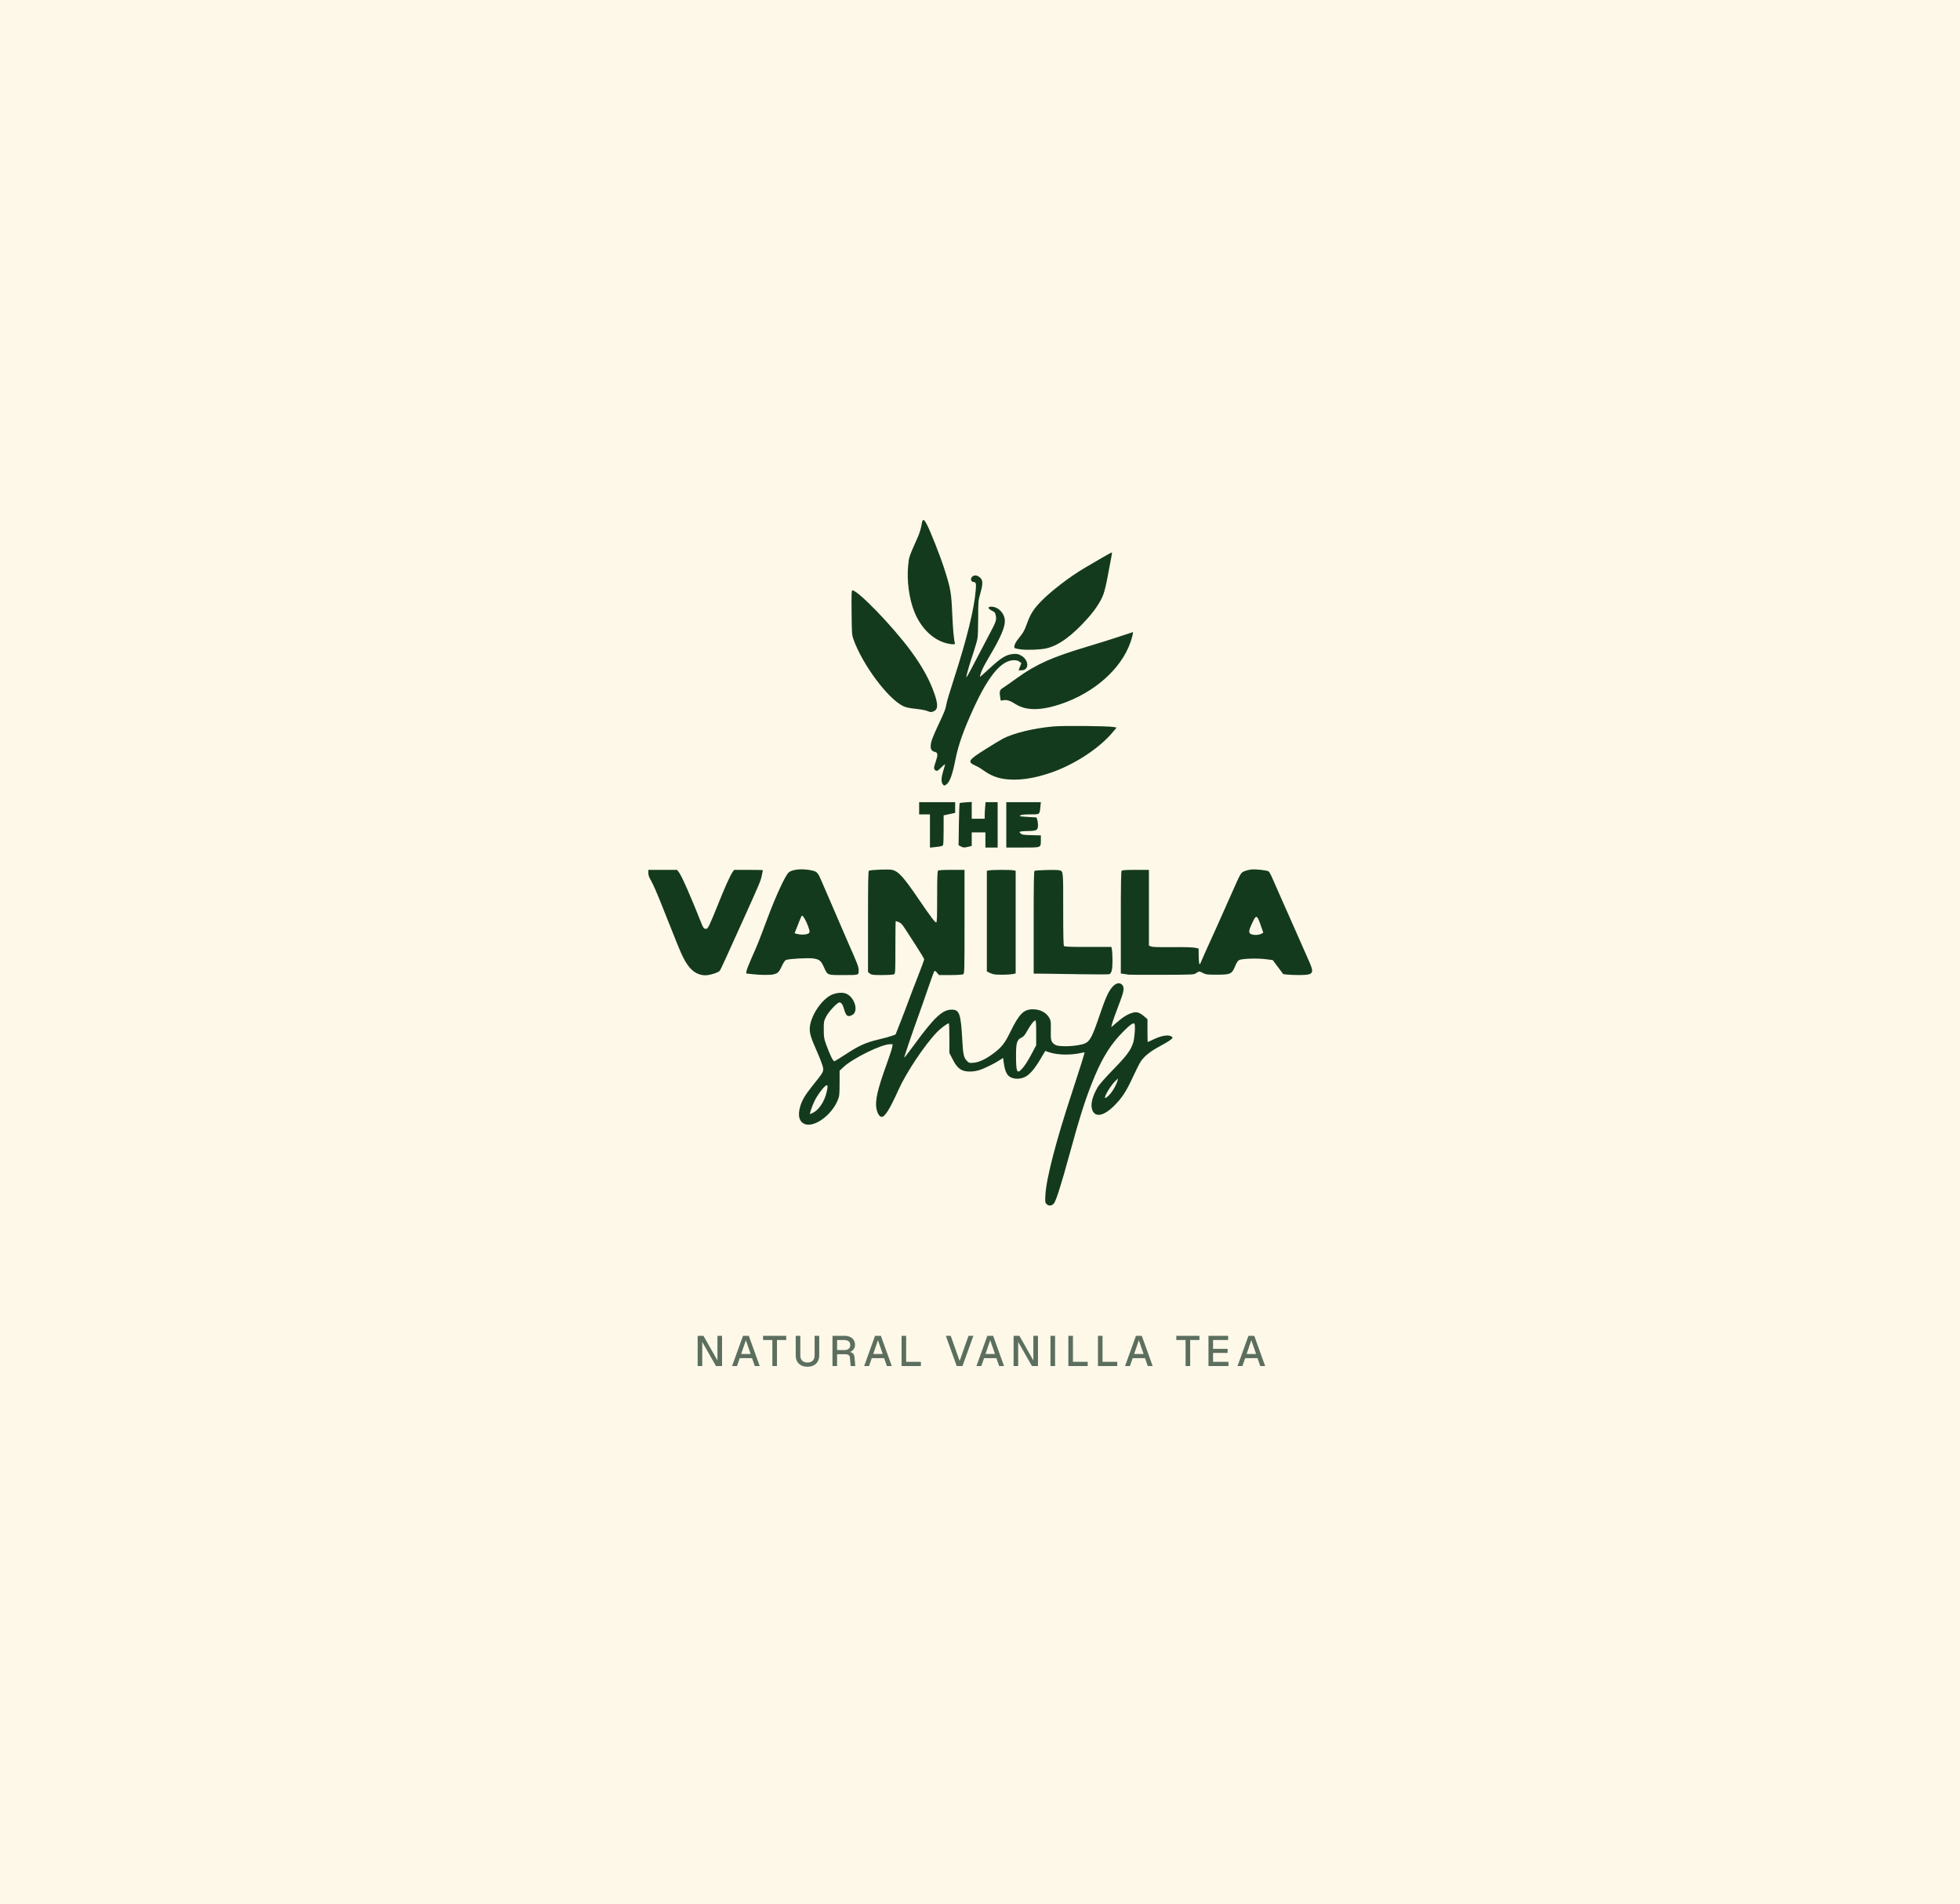
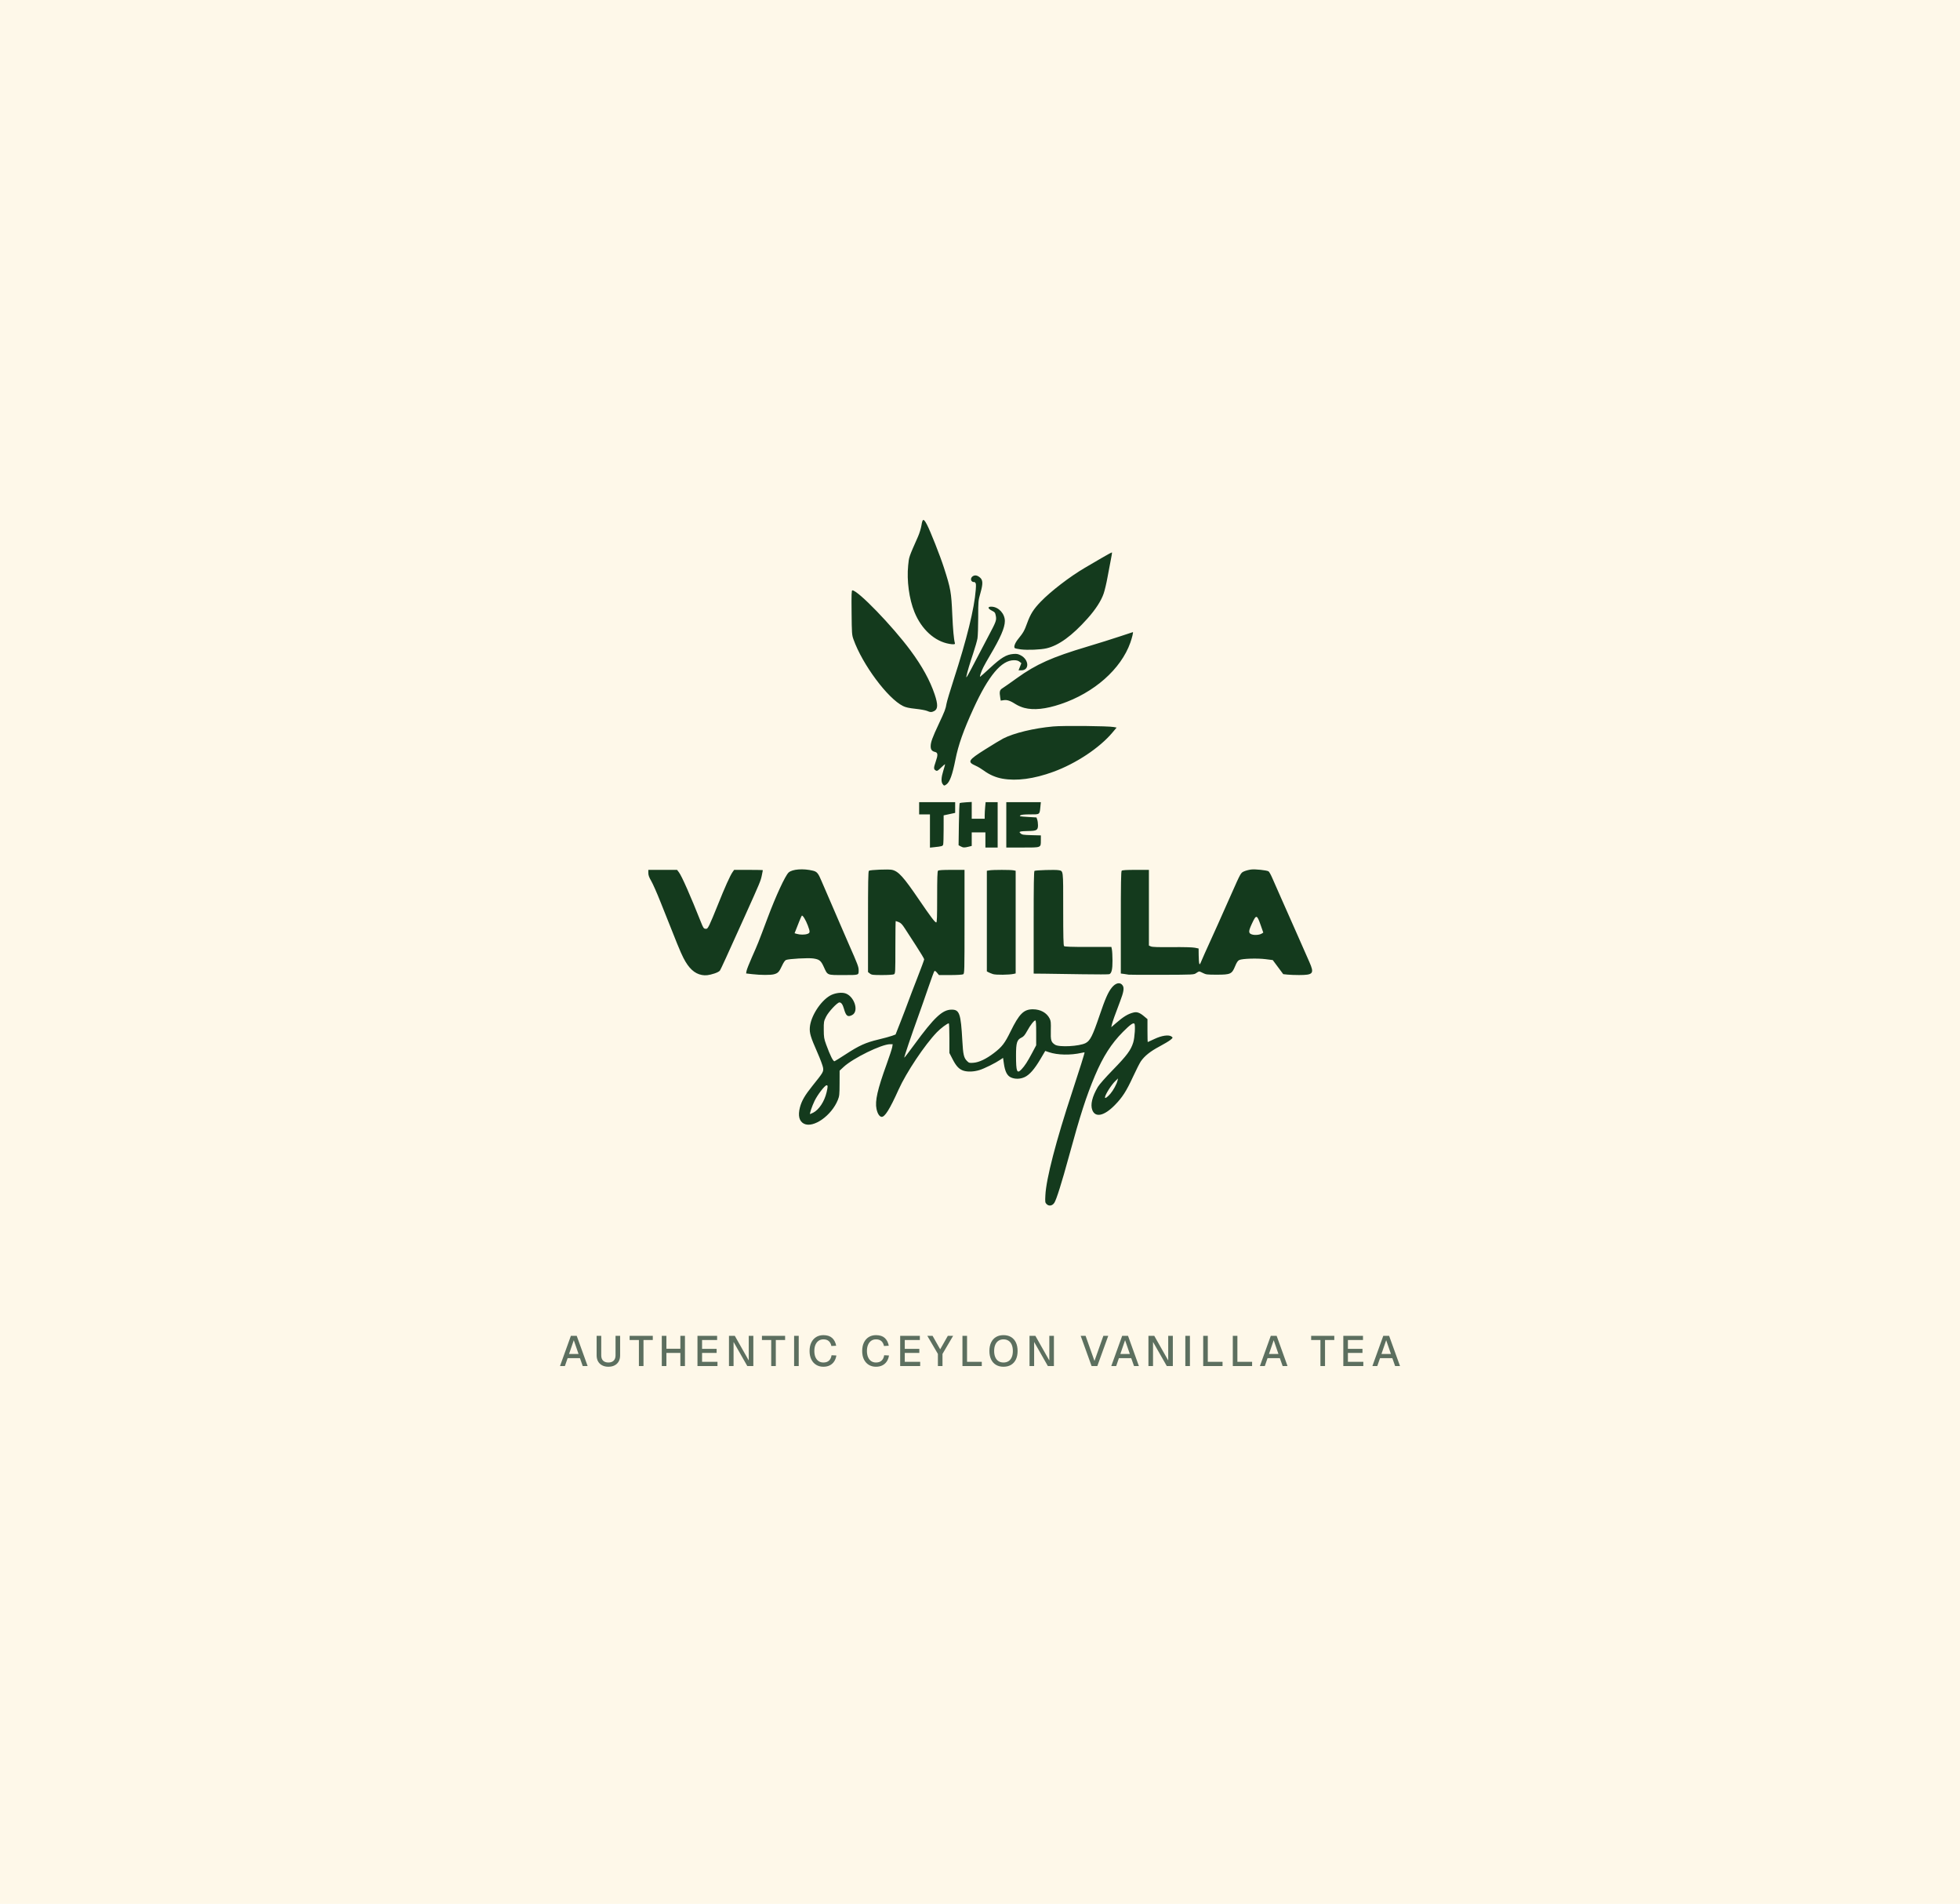
<svg xmlns="http://www.w3.org/2000/svg" width="87.499mm" height="84.974mm" viewBox="0 0 87.499 84.974">
  <defs>
    <clipPath id="c">
      <rect width="87.499" height="84.974" />
    </clipPath>
  </defs>
  <g clip-path="url(#c)">
    <rect x="-80" y="-80" width="247.499" height="244.974" fill="#FEF8E9" />
    <path fill="#143A1D" fill-rule="evenodd" d="M558.93 955.93C556.90 953.90 556.78 953.06 557.26 943.62C558.41 920.63 572.06 868.04 594.54 800.00C604.69 769.27 612.06 745.72 611.65 745.31C611.54 745.20 609.61 745.53 607.36 746.03C592.06 749.47 574.16 749.10 562.35 745.12L557.07 743.33L550.43 754.59C542.16 768.60 535.24 776.51 528.54 779.63C522.37 782.51 515.10 782.68 509.39 780.09C504.16 777.71 501.24 771.98 499.65 760.97L498.50 752.97L494.91 755.41C487.90 760.18 472.40 767.86 465.64 769.92C458.03 772.23 449.71 772.59 443.92 770.86C437.73 769.00 433.58 764.74 428.61 755.11L424.00 746.18L424.00 725.59C424.00 714.27 423.64 705.00 423.20 705.00C421.13 705.00 411.96 711.85 406.64 717.37C389.78 734.85 364.16 773.22 353.46 797.00C341.10 824.47 334.18 835.47 329.69 834.80C326.73 834.35 324.14 830.21 322.79 823.77C320.51 812.86 324.13 796.89 336.83 761.82C340.75 750.99 344.25 740.30 344.61 738.07L345.26 734.00L341.55 734.00C329.79 734.00 290.19 753.40 277.13 765.55L271.58 770.72L271.53 788.11C271.48 803.87 271.26 806.04 269.17 811.24C260.35 833.19 234.95 851.00 222.00 844.31C215.43 840.91 213.52 833.10 216.49 821.70C218.87 812.56 223.34 804.87 233.87 791.76C248.75 773.24 249.29 772.34 248.66 766.91C248.37 764.35 244.81 754.78 240.64 745.32C231.27 724.06 229.61 718.50 230.24 710.56C231.46 695.40 244.79 674.42 258.15 666.64C263.69 663.41 271.89 661.88 277.84 662.97C291.19 665.41 299.41 688.12 288.91 693.55C282.77 696.72 280.46 694.94 277.59 684.81C275.90 678.84 273.88 676.00 271.33 676.00C268.31 676.00 256.07 689.11 252.72 695.94C249.64 702.19 249.50 702.98 249.57 713.99C249.64 724.40 249.96 726.36 252.92 734.50C258.60 750.08 262.75 758.31 264.59 757.61C265.47 757.26 272.47 752.90 280.14 747.91C298.79 735.77 307.70 731.74 325.21 727.55C333.14 725.66 341.80 723.29 344.45 722.30L349.27 720.50L356.16 703.00C359.95 693.38 364.67 681.00 366.65 675.50C368.63 670.00 374.47 654.73 379.62 641.57C384.78 628.41 389.00 616.97 389.00 616.16C389.00 615.35 384.00 606.99 377.89 597.59C371.78 588.19 364.69 577.25 362.14 573.27C358.58 567.73 356.62 565.69 353.73 564.52C351.66 563.68 349.74 563.00 349.48 563.00C349.22 563.00 349.00 579.41 349.00 599.46C349.00 634.49 348.92 635.97 347.07 636.96C345.99 637.54 338.74 638.00 330.70 638.00C317.62 638.00 316.02 637.81 313.63 635.93L311.00 633.85L311.00 564.05C311.00 509.40 311.27 494.03 312.25 493.26C313.94 491.93 339.59 490.89 344.34 491.96C353.34 493.99 360.25 501.66 382.36 534.16C397.88 556.96 403.97 565.00 405.74 565.00C406.73 565.00 407.00 557.47 407.00 529.70C407.00 503.58 407.31 494.09 408.20 493.20C409.04 492.36 414.69 492.00 427.20 492.00L445.00 492.00L445.00 563.96C445.00 634.09 444.95 635.96 443.07 636.96C441.97 637.55 434.29 638.00 425.32 638.01L409.50 638.02L406.81 634.76C405.04 632.61 403.79 631.84 403.16 632.50C402.63 633.05 398.81 643.40 394.68 655.50C390.55 667.60 384.17 685.83 380.49 696.00C371.03 722.18 360.89 752.22 361.35 752.68C361.57 752.90 367.76 744.85 375.12 734.79C402.94 696.74 414.28 686.08 427.03 686.02C438.01 685.97 439.87 691.31 441.95 729.00C443.02 748.45 444.03 752.88 448.41 757.25C451.24 760.08 451.73 760.22 457.65 759.74C465.29 759.13 475.14 754.42 485.76 746.32C497.05 737.70 500.83 732.80 508.88 716.36C520.97 691.71 527.27 685.47 540.00 685.53C550.51 685.59 559.04 690.29 563.15 698.30C564.84 701.60 565.06 703.81 564.80 714.84C564.47 728.77 565.16 731.09 570.68 734.71C576.39 738.45 604.39 736.95 613.12 732.44C619.44 729.17 622.86 722.39 632.49 694.03C640.28 671.10 644.21 662.10 649.24 655.72C654.82 648.64 661.20 647.32 664.62 652.54C666.90 656.02 665.97 661.59 660.91 674.77C654.19 692.27 650.29 703.28 649.50 706.94L648.76 710.38L655.13 704.86C665.84 695.57 672.04 691.83 679.82 689.97C684.47 688.86 688.30 690.22 694.04 695.04L699.00 699.19L699.00 715.09C699.00 723.84 699.18 731.00 699.40 731.00C699.63 731.00 703.77 729.10 708.62 726.77C718.79 721.89 728.77 720.49 732.50 723.42C734.46 724.96 734.43 725.04 731.00 727.93C729.08 729.54 722.14 733.71 715.59 737.18C703.10 743.80 694.95 750.31 689.86 757.70C688.20 760.12 683.32 769.70 679.03 778.99C669.64 799.32 664.15 807.85 653.48 818.70C638.79 833.63 626.56 836.26 622.41 825.39C619.54 817.89 622.25 806.64 630.16 793.23C632.09 789.96 640.97 779.90 651.18 769.43C670.48 749.62 675.94 742.25 679.24 731.54C681.35 724.66 682.41 707.08 680.80 705.47C679.18 703.85 674.73 707.06 664.96 716.89C648.81 733.16 637.31 751.15 626.06 777.77C614.04 806.23 605.65 832.24 590.01 889.50C579.94 926.40 572.54 949.90 569.64 954.22C566.82 958.42 562.16 959.16 558.93 955.93ZM234.92 829.04C242.97 824.93 250.49 813.50 253.48 800.82C255.36 792.84 255.37 791.00 253.52 791.00C251.06 791.00 241.02 803.99 236.84 812.59C233.25 819.96 229.53 831.00 230.63 831.00C230.88 831.00 232.81 830.12 234.92 829.04ZM647.50 802.76C651.47 798.16 656.28 789.33 657.43 784.50L658.15 781.50L654.48 785.00C648.74 790.48 640.00 804.31 640.00 807.93C640.00 809.83 643.46 807.44 647.50 802.76ZM524.19 768.79C528.71 763.96 532.34 758.36 538.72 746.37L544.50 735.50L544.50 718.25C544.50 705.95 544.17 701.00 543.35 701.00C541.46 701.00 536.54 707.27 532.05 715.41C528.75 721.38 527.02 723.45 524.16 724.78C517.79 727.77 516.50 731.93 516.50 749.50C516.50 772.29 517.82 775.61 524.19 768.79ZM80.34 637.91C70.08 636.01 62.07 628.62 54.74 614.26C50.60 606.18 46.51 596.17 22.67 535.98C17.98 524.15 12.31 511.33 10.07 507.50C7.03 502.30 6.00 499.45 6.00 496.27L6.00 492.00L25.95 492.00L45.90 492.00L48.44 495.33C52.42 500.55 64.55 528.01 79.23 565.00C82.18 572.42 82.94 573.54 85.26 573.81C87.59 574.09 88.26 573.43 90.84 568.31C92.45 565.12 97.71 552.60 102.53 540.50C112.06 516.58 119.66 499.69 123.01 494.99L125.14 492.00L145.07 492.00C156.03 492.00 165.00 492.20 165.00 492.43C165.00 492.67 164.35 495.98 163.55 499.78C161.95 507.39 161.01 509.65 140.79 554.50C114.24 613.38 106.86 629.51 105.47 631.66C104.64 632.95 101.56 634.61 97.79 635.82C89.80 638.36 85.56 638.87 80.34 637.91ZM150.14 636.75L141.77 635.78L142.34 632.31C142.65 630.40 146.05 621.76 149.89 613.10C158.23 594.33 158.33 594.08 171.68 558.50C183.07 528.14 196.01 500.17 200.72 495.72C205.73 490.99 221.19 489.83 234.67 493.17C240.15 494.52 241.98 496.74 246.46 507.50C248.53 512.45 254.94 527.29 260.72 540.49C266.49 553.68 272.02 566.51 273.00 568.99C273.98 571.47 279.15 583.40 284.49 595.50C296.64 623.03 298.00 626.62 298.00 631.17C298.00 638.30 298.94 638.00 276.89 638.00C253.71 638.00 255.02 638.55 249.55 626.54C245.61 617.90 243.45 616.20 234.83 614.96C227.84 613.96 201.06 615.45 197.18 617.06C195.66 617.69 193.70 620.54 191.50 625.29C187.62 633.68 186.01 635.39 180.50 636.90C175.79 638.18 161.91 638.12 150.14 636.75ZM484.50 636.68C482.30 635.95 479.49 634.80 478.25 634.14L476.00 632.93L476.00 563.10L476.00 493.26L479.75 492.64C484.65 491.83 508.85 491.82 512.88 492.62L516.00 493.25L516.00 564.51L516.00 635.77L513.25 636.39C506.92 637.81 488.48 638.00 484.50 636.68ZM608.50 636.89C588.70 636.55 565.41 636.21 556.75 636.14L541.00 636.00L541.00 565.06C541.00 512.74 541.30 493.93 542.15 493.41C543.76 492.41 571.00 491.59 575.35 492.41C582.37 493.72 582.00 490.68 582.00 546.37C582.00 584.10 582.30 596.90 583.20 597.80C584.08 598.68 592.90 599.00 616.65 599.00L648.91 599.00L649.64 602.75C650.05 604.81 650.41 611.67 650.44 618.00C650.50 629.98 649.25 635.40 646.11 636.79C645.23 637.18 628.30 637.22 608.50 636.89ZM673.00 637.47C672.17 637.28 669.36 636.85 666.75 636.50L662.00 635.88L662.00 565.14C662.00 511.45 662.29 494.11 663.20 493.20C664.05 492.35 669.80 492.00 682.70 492.00L701.00 492.00L701.00 544.52L701.00 597.05L703.75 598.27C705.75 599.16 713.76 599.43 733.00 599.24C749.08 599.09 761.56 599.41 764.75 600.06L770.00 601.14L770.10 610.32C770.15 615.37 770.50 620.57 770.87 621.88C771.45 623.96 771.87 623.45 774.16 617.88C775.60 614.37 780.39 603.62 784.81 594.00C792.30 577.65 798.37 564.09 815.93 524.50C828.55 496.06 828.53 496.09 833.27 494.02C835.60 493.00 839.98 491.87 843.00 491.50C848.60 490.82 864.09 492.44 867.04 494.02C867.93 494.50 870.26 498.62 872.23 503.19C874.20 507.76 879.62 520.05 884.27 530.50C888.93 540.95 898.69 563.00 905.97 579.50C913.24 596.00 921.22 614.08 923.69 619.68C930.89 635.95 929.30 637.98 909.40 637.99C903.84 638.00 896.64 637.72 893.40 637.38L887.50 636.76L880.23 626.99L872.96 617.22L863.07 615.96C851.38 614.47 830.52 615.15 826.43 617.15C824.39 618.15 822.86 620.45 820.57 626.00C816.18 636.64 814.26 637.50 795.00 637.50C781.90 637.50 780.09 637.28 776.22 635.25C773.86 634.01 771.46 633.00 770.87 633.00C770.29 633.00 768.39 634.01 766.65 635.25C763.51 637.50 763.43 637.50 719.00 637.66C694.52 637.74 673.83 637.66 673.00 637.47ZM857.66 580.42L859.81 579.08L856.02 568.29C851.01 554.01 849.98 553.84 844.16 566.34C839.03 577.34 839.00 580.02 843.98 581.62C848.02 582.93 854.56 582.36 857.66 580.42ZM226.85 580.90C230.72 579.55 230.79 578.16 227.46 569.27C224.52 561.45 220.17 554.38 219.06 555.64C218.64 556.11 217.06 559.65 215.54 563.50C214.03 567.35 211.95 572.63 210.92 575.23L209.05 579.95L212.27 580.89C216.79 582.19 223.13 582.20 226.85 580.90ZM397.00 438.07L397.00 415.00L389.50 415.00L382.00 415.00L382.00 406.50L382.00 398.00L407.00 398.00L432.00 398.00L432.00 405.45L432.00 412.90L424.00 414.62L416.00 416.34L415.99 435.42C415.98 445.91 415.70 455.50 415.38 456.73C414.75 459.07 413.81 459.35 402.75 460.53L397.00 461.14L397.00 438.07ZM439.63 459.37L436.76 457.81L437.16 428.96C437.38 413.09 437.88 399.78 438.28 399.39C438.67 398.99 442.60 398.46 447.00 398.21L455.00 397.74L455.00 409.37L455.00 421.00L464.00 421.00L473.00 421.00L473.01 416.25C473.01 413.64 473.30 408.46 473.65 404.75L474.29 398.00L482.64 398.00L491.00 398.00L491.00 429.50L491.00 461.00L482.50 461.00L474.00 461.00L474.00 450.50L474.00 440.00L464.50 440.00L455.00 440.00L455.00 449.38L455.00 458.76L450.56 459.88C444.80 461.33 443.11 461.25 439.63 459.37ZM503.00 429.50L503.00 398.00L526.98 398.00L550.97 398.00L550.34 404.25C549.21 415.48 549.83 415.00 536.22 415.00C527.66 415.00 523.85 415.39 522.47 416.40C520.78 417.64 521.95 417.88 532.72 418.52L544.89 419.25L545.95 422.27C546.53 423.94 547.00 427.46 547.00 430.09C547.00 436.85 545.09 437.98 533.53 438.07C528.56 438.11 523.68 438.46 522.68 438.86C520.98 439.53 521.00 439.69 523.04 441.54C524.91 443.23 526.97 443.55 538.10 443.83L551.00 444.16L550.97 450.83C550.92 461.44 552.02 461.00 525.64 461.00L503.00 461.00L503.00 429.50ZM414.56 372.78C412.34 369.61 412.65 363.72 415.51 354.50C416.88 350.10 418.00 346.07 418.00 345.53C418.00 345.00 415.58 346.96 412.62 349.88C407.99 354.46 406.96 355.05 405.24 354.13C401.98 352.39 401.95 350.56 405.02 341.77C408.29 332.39 408.09 329.29 404.13 328.35C399.73 327.31 398.00 325.10 398.00 320.50C398.00 314.88 400.34 308.42 409.25 289.46C417.71 271.46 418.76 268.68 420.03 261.17C420.52 258.24 424.96 243.39 429.89 228.17C448.17 171.79 458.62 129.32 460.58 103.43C461.15 95.81 461.01 94.25 459.63 93.10C458.73 92.36 458.00 92.05 458.00 92.41C458.00 92.77 457.10 92.59 456.00 92.00C453.16 90.48 453.43 86.42 456.49 84.41C459.47 82.46 462.82 83.08 466.51 86.26C470.61 89.78 470.75 94.76 467.11 107.62C464.04 118.45 464.00 118.89 463.99 141.55C463.99 154.17 463.54 167.24 463.00 170.58C462.45 173.93 459.75 183.38 457.00 191.58C452.22 205.79 448.93 216.94 447.57 223.50C446.80 227.23 449.56 222.42 462.22 198.00C467.21 188.38 474.76 173.97 479.00 166.00C488.92 147.33 489.60 145.39 488.43 139.31C487.59 134.95 487.08 134.29 483.00 132.23C476.90 129.16 476.81 126.42 482.82 126.70C492.47 127.13 501.00 136.47 501.00 146.59C501.00 155.82 494.91 169.87 480.16 194.67C476.83 200.26 472.79 207.46 471.17 210.67C468.27 216.41 465.70 224.00 466.65 224.00C466.91 224.00 473.22 218.38 480.66 211.52C495.99 197.37 503.05 193.14 512.64 192.34C517.44 191.94 519.31 192.28 522.99 194.18C534.62 200.19 535.35 215.00 524.01 215.00L520.03 215.00L521.98 210.05L523.93 205.09L521.33 203.05C519.47 201.58 517.26 201.00 513.56 201.00C496.23 201.00 478.39 222.30 457.46 268.00C443.51 298.45 436.42 318.50 432.36 339.00C428.18 360.10 424.52 370.12 419.80 373.43C416.87 375.48 416.41 375.42 414.56 372.78ZM497.50 365.38C488.20 363.71 479.47 359.89 471.50 354.00C468.39 351.70 463.50 348.78 460.63 347.52C448.44 342.12 449.78 339.84 474.13 324.50C484.61 317.90 495.67 311.23 498.70 309.68C513.69 302.02 541.16 295.38 568.00 292.94C582.15 291.65 644.70 292.25 652.33 293.75L656.17 294.50L650.33 301.44C632.45 322.73 599.65 344.48 568.11 355.96C541.26 365.74 517.27 368.94 497.50 365.38ZM393.00 271.35C391.07 270.49 383.93 269.18 377.13 268.45C367.84 267.45 363.48 266.49 359.63 264.59C338.28 254.06 303.20 206.86 290.81 172.00C288.62 165.84 288.49 163.91 288.20 134.75C287.94 109.10 288.12 104.00 289.28 104.00C297.00 104.00 344.69 153.28 369.92 187.34C386.13 209.21 397.10 229.17 403.59 248.55C408.29 262.60 408.11 268.86 402.92 271.54C399.38 273.37 397.41 273.33 393.00 271.35ZM527.95 267.17C524.35 266.23 519.17 264.03 516.44 262.28C508.59 257.24 504.21 255.74 499.46 256.45L495.27 257.08L494.65 253.29C493.23 244.69 493.74 242.33 497.52 239.99C499.45 238.80 508.56 232.41 517.77 225.80C544.69 206.47 566.33 196.80 615.50 182.11C630.35 177.68 650.59 171.34 660.47 168.02C670.35 164.71 678.58 162.00 678.76 162.00C679.49 162.00 677.58 169.93 675.26 176.50C662.26 213.34 624.87 246.35 578.50 261.90C557.70 268.88 541.11 270.61 527.95 267.17ZM523.06 185.95C518.96 185.44 515.21 184.61 514.71 184.11C513.05 182.45 515.13 176.92 519.38 171.67C526.71 162.61 528.07 160.20 531.99 149.41C536.59 136.74 540.80 130.10 550.91 119.63C564.83 105.21 591.48 84.76 612.00 72.77C617.23 69.72 627.75 63.56 635.39 59.09C643.04 54.61 649.48 51.14 649.71 51.38C649.94 51.61 649.22 56.23 648.11 61.65C646.99 67.07 644.92 78.03 643.50 86.00C642.08 93.97 639.67 104.13 638.14 108.57C634.69 118.59 626.90 130.62 615.84 143.00C594.37 167.03 575.99 180.43 558.98 184.45C550.73 186.40 532.69 187.15 523.06 185.95ZM424.00 178.31C403.61 174.90 385.25 158.19 375.48 134.15C368.09 115.95 364.65 90.49 366.75 69.47C367.97 57.28 367.54 58.54 380.43 29.38C382.42 24.89 384.57 17.85 385.24 13.61C386.74 4.18 388.14 3.98 392.71 12.51C397.31 21.11 411.13 56.08 416.41 72.50C425.82 101.75 426.66 106.48 428.01 137.71C428.89 158.13 430.18 172.24 431.63 177.25C432.15 179.06 430.15 179.34 424.00 178.31Z" transform="translate(28.75 23.004) scale(0.032154)" />
-     <path d="M31.350 60.969L31.145 60.969L31.145 59.620L31.405 59.620L32.029 60.720L32.029 59.620L32.234 59.620L32.234 60.969L31.964 60.969L31.350 59.894L31.350 60.969ZM32.901 60.969L32.682 60.969L33.169 59.620L33.429 59.620L33.915 60.969L33.697 60.969L33.573 60.618L33.022 60.618L32.901 60.969ZM33.298 59.816L33.087 60.431L33.511 60.431L33.298 59.816ZM34.685 60.969L34.480 60.969L34.480 59.808L34.065 59.808L34.065 59.620L35.099 59.620L35.099 59.808L34.685 59.808L34.685 60.969ZM36.047 61.000L36.047 61.000Q35.888 61.000 35.769 60.938Q35.650 60.876 35.586 60.762Q35.523 60.648 35.523 60.492L35.523 60.492L35.523 59.620L35.728 59.620L35.728 60.492Q35.728 60.646 35.812 60.729Q35.895 60.811 36.047 60.811L36.047 60.811Q36.199 60.811 36.283 60.729Q36.366 60.646 36.366 60.492L36.366 60.492L36.366 59.620L36.572 59.620L36.572 60.492Q36.572 60.648 36.508 60.762Q36.444 60.876 36.326 60.938Q36.209 61.000 36.047 61.000ZM37.370 60.969L37.164 60.969L37.164 59.620L37.702 59.620Q37.846 59.620 37.951 59.670Q38.055 59.719 38.112 59.810Q38.169 59.901 38.169 60.027L38.169 60.027Q38.169 60.118 38.129 60.190Q38.088 60.262 38.020 60.305Q37.953 60.348 37.877 60.354L37.877 60.354L37.867 60.336Q37.995 60.336 38.065 60.394Q38.135 60.452 38.147 60.576L38.147 60.576L38.183 60.969L37.976 60.969L37.943 60.602Q37.938 60.521 37.888 60.482Q37.839 60.443 37.727 60.443L37.727 60.443L37.370 60.443L37.370 60.969ZM37.370 59.808L37.370 60.255L37.706 60.255Q37.822 60.255 37.889 60.197Q37.957 60.139 37.957 60.032L37.957 60.032Q37.957 59.924 37.888 59.866Q37.820 59.808 37.689 59.808L37.689 59.808L37.370 59.808ZM38.796 60.969L38.578 60.969L39.064 59.620L39.325 59.620L39.811 60.969L39.593 60.969L39.469 60.618L38.918 60.618L38.796 60.969ZM39.194 59.816L38.983 60.431L39.406 60.431L39.194 59.816ZM41.111 60.969L40.248 60.969L40.248 59.620L40.453 59.620L40.453 60.893L40.345 60.781L41.111 60.781L41.111 60.969ZM42.967 60.969L42.710 60.969L42.224 59.620L42.443 59.620L42.840 60.741L43.237 59.620L43.455 59.620L42.967 60.969ZM43.809 60.969L43.590 60.969L44.077 59.620L44.337 59.620L44.823 60.969L44.605 60.969L44.481 60.618L43.930 60.618L43.809 60.969ZM44.206 59.816L43.995 60.431L44.419 60.431L44.206 59.816ZM45.454 60.969L45.249 60.969L45.249 59.620L45.509 59.620L46.132 60.720L46.132 59.620L46.338 59.620L46.338 60.969L46.068 60.969L45.454 59.894L45.454 60.969ZM47.101 60.969L46.896 60.969L46.896 59.620L47.101 59.620L47.101 60.969ZM48.557 60.969L47.694 60.969L47.694 59.620L47.899 59.620L47.899 60.893L47.791 60.781L48.557 60.781L48.557 60.969ZM49.877 60.969L49.015 60.969L49.015 59.620L49.220 59.620L49.220 60.893L49.112 60.781L49.877 60.781L49.877 60.969ZM50.443 60.969L50.225 60.969L50.711 59.620L50.972 59.620L51.458 60.969L51.240 60.969L51.116 60.618L50.565 60.618L50.443 60.969ZM50.841 59.816L50.630 60.431L51.053 60.431L50.841 59.816ZM53.132 60.969L52.927 60.969L52.927 59.808L52.513 59.808L52.513 59.620L53.546 59.620L53.546 59.808L53.132 59.808L53.132 60.969ZM54.842 60.969L53.949 60.969L53.949 59.620L54.827 59.620L54.827 59.808L54.154 59.808L54.154 60.202L54.804 60.202L54.804 60.384L54.154 60.384L54.154 60.781L54.842 60.781L54.842 60.969ZM55.465 60.969L55.247 60.969L55.733 59.620L55.993 59.620L56.480 60.969L56.261 60.969L56.138 60.618L55.587 60.618L55.465 60.969ZM55.862 59.816L55.651 60.431L56.075 60.431L55.862 59.816Z" fill="#5C6F5F" />
+     <path d="M25.218 60.969L25.000 60.969L25.486 59.620L25.746 59.620L26.233 60.969L26.014 60.969L25.891 60.618L25.340 60.618L25.218 60.969ZM25.615 59.816L25.404 60.431L25.828 60.431L25.615 59.816ZM27.160 61.000L27.160 61.000Q27.000 61.000 26.882 60.938Q26.763 60.876 26.699 60.762Q26.635 60.648 26.635 60.492L26.635 60.492L26.635 59.620L26.841 59.620L26.841 60.492Q26.841 60.646 26.924 60.729Q27.008 60.811 27.160 60.811L27.160 60.811Q27.312 60.811 27.395 60.729Q27.479 60.646 27.479 60.492L27.479 60.492L27.479 59.620L27.684 59.620L27.684 60.492Q27.684 60.648 27.621 60.762Q27.557 60.876 27.439 60.938Q27.321 61.000 27.160 61.000ZM28.727 60.969L28.522 60.969L28.522 59.808L28.108 59.808L28.108 59.620L29.142 59.620L29.142 59.808L28.727 59.808L28.727 60.969ZM29.750 60.969L29.544 60.969L29.544 59.620L29.750 59.620L29.750 60.270L29.651 60.198L30.472 60.198L30.373 60.270L30.373 59.620L30.578 59.620L30.578 60.969L30.373 60.969L30.373 60.312L30.472 60.384L29.651 60.384L29.750 60.312L29.750 60.969ZM32.030 60.969L31.137 60.969L31.137 59.620L32.014 59.620L32.014 59.808L31.342 59.808L31.342 60.202L31.992 60.202L31.992 60.384L31.342 60.384L31.342 60.781L32.030 60.781L32.030 60.969ZM32.748 60.969L32.543 60.969L32.543 59.620L32.803 59.620L33.426 60.720L33.426 59.620L33.631 59.620L33.631 60.969L33.361 60.969L32.748 59.894L32.748 60.969ZM34.634 60.969L34.429 60.969L34.429 59.808L34.015 59.808L34.015 59.620L35.049 59.620L35.049 59.808L34.634 59.808L34.634 60.969ZM35.657 60.969L35.451 60.969L35.451 59.620L35.657 59.620L35.657 60.969ZM36.757 61.000L36.757 61.000Q36.574 61.000 36.436 60.915Q36.297 60.830 36.219 60.673Q36.141 60.515 36.141 60.297L36.141 60.297Q36.141 60.080 36.218 59.921Q36.295 59.763 36.434 59.676Q36.572 59.590 36.759 59.590L36.759 59.590Q37.009 59.590 37.148 59.715Q37.287 59.841 37.329 60.063L37.329 60.063L37.114 60.074Q37.087 59.936 37.000 59.857Q36.913 59.778 36.759 59.778L36.759 59.778Q36.635 59.778 36.545 59.841Q36.455 59.903 36.404 60.019Q36.354 60.135 36.354 60.297L36.354 60.297Q36.354 60.458 36.404 60.574Q36.455 60.690 36.546 60.751Q36.637 60.811 36.757 60.811L36.757 60.811Q36.920 60.811 37.010 60.725Q37.101 60.639 37.123 60.487L37.123 60.487L37.338 60.498Q37.313 60.652 37.239 60.764Q37.165 60.876 37.044 60.938Q36.922 61.000 36.757 61.000ZM39.105 61.000L39.105 61.000Q38.923 61.000 38.784 60.915Q38.645 60.830 38.567 60.673Q38.490 60.515 38.490 60.297L38.490 60.297Q38.490 60.080 38.567 59.921Q38.643 59.763 38.782 59.676Q38.921 59.590 39.107 59.590L39.107 59.590Q39.358 59.590 39.497 59.715Q39.635 59.841 39.677 60.063L39.677 60.063L39.462 60.074Q39.436 59.936 39.348 59.857Q39.261 59.778 39.107 59.778L39.107 59.778Q38.984 59.778 38.893 59.841Q38.803 59.903 38.753 60.019Q38.702 60.135 38.702 60.297L38.702 60.297Q38.702 60.458 38.753 60.574Q38.803 60.690 38.894 60.751Q38.985 60.811 39.105 60.811L39.105 60.811Q39.269 60.811 39.359 60.725Q39.449 60.639 39.472 60.487L39.472 60.487L39.687 60.498Q39.662 60.652 39.588 60.764Q39.514 60.876 39.392 60.938Q39.270 61.000 39.105 61.000ZM41.079 60.969L40.186 60.969L40.186 59.620L41.064 59.620L41.064 59.808L40.391 59.808L40.391 60.202L41.041 60.202L41.041 60.384L40.391 60.384L40.391 60.781L41.079 60.781L41.079 60.969ZM42.075 60.969L41.870 60.969L41.870 60.428L41.397 59.620L41.632 59.620L41.972 60.222L42.314 59.620L42.550 59.620L42.075 60.428L42.075 60.969ZM43.829 60.969L42.966 60.969L42.966 59.620L43.171 59.620L43.171 60.893L43.063 60.781L43.829 60.781L43.829 60.969ZM44.798 61.000L44.798 61.000Q44.602 61.000 44.461 60.915Q44.321 60.830 44.245 60.673Q44.169 60.515 44.169 60.297L44.169 60.297Q44.169 60.078 44.245 59.919Q44.321 59.761 44.461 59.675Q44.602 59.590 44.798 59.590L44.798 59.590Q44.995 59.590 45.137 59.675Q45.278 59.761 45.353 59.919Q45.428 60.078 45.428 60.297L45.428 60.297Q45.428 60.515 45.353 60.673Q45.278 60.830 45.137 60.915Q44.995 61.000 44.798 61.000ZM44.798 60.811L44.798 60.811Q44.929 60.811 45.023 60.751Q45.117 60.690 45.166 60.575Q45.216 60.460 45.216 60.297L45.216 60.297Q45.216 60.133 45.166 60.017Q45.117 59.901 45.023 59.840Q44.929 59.778 44.798 59.778L44.798 59.778Q44.668 59.778 44.575 59.840Q44.482 59.901 44.432 60.017Q44.381 60.133 44.381 60.297L44.381 60.297Q44.381 60.460 44.432 60.575Q44.482 60.690 44.575 60.751Q44.668 60.811 44.798 60.811ZM46.166 60.969L45.960 60.969L45.960 59.620L46.221 59.620L46.844 60.720L46.844 59.620L47.049 59.620L47.049 60.969L46.779 60.969L46.166 59.894L46.166 60.969ZM48.987 60.969L48.731 60.969L48.244 59.620L48.463 59.620L48.860 60.741L49.257 59.620L49.475 59.620L48.987 60.969ZM49.829 60.969L49.610 60.969L50.097 59.620L50.357 59.620L50.843 60.969L50.625 60.969L50.501 60.618L49.950 60.618L49.829 60.969ZM50.226 59.816L50.015 60.431L50.439 60.431L50.226 59.816ZM51.474 60.969L51.269 60.969L51.269 59.620L51.529 59.620L52.152 60.720L52.152 59.620L52.358 59.620L52.358 60.969L52.088 60.969L51.474 59.894L51.474 60.969ZM53.121 60.969L52.916 60.969L52.916 59.620L53.121 59.620L53.121 60.969ZM54.577 60.969L53.714 60.969L53.714 59.620L53.919 59.620L53.919 60.893L53.811 60.781L54.577 60.781L54.577 60.969ZM55.897 60.969L55.035 60.969L55.035 59.620L55.240 59.620L55.240 60.893L55.132 60.781L55.897 60.781L55.897 60.969ZM56.464 60.969L56.245 60.969L56.731 59.620L56.992 59.620L57.478 60.969L57.260 60.969L57.136 60.618L56.585 60.618L56.464 60.969ZM56.861 59.816L56.650 60.431L57.073 60.431L56.861 59.816ZM59.152 60.969L58.947 60.969L58.947 59.808L58.533 59.808L58.533 59.620L59.566 59.620L59.566 59.808L59.152 59.808L59.152 60.969ZM60.862 60.969L59.969 60.969L59.969 59.620L60.847 59.620L60.847 59.808L60.174 59.808L60.174 60.202L60.824 60.202L60.824 60.384L60.174 60.384L60.174 60.781L60.862 60.781L60.862 60.969ZM61.485 60.969L61.267 60.969L61.753 59.620L62.013 59.620L62.500 60.969L62.281 60.969L62.158 60.618L61.607 60.618L61.485 60.969ZM61.882 59.816L61.671 60.431L62.095 60.431L61.882 59.816Z" fill="#5C6F5F" />
  </g>
</svg>
